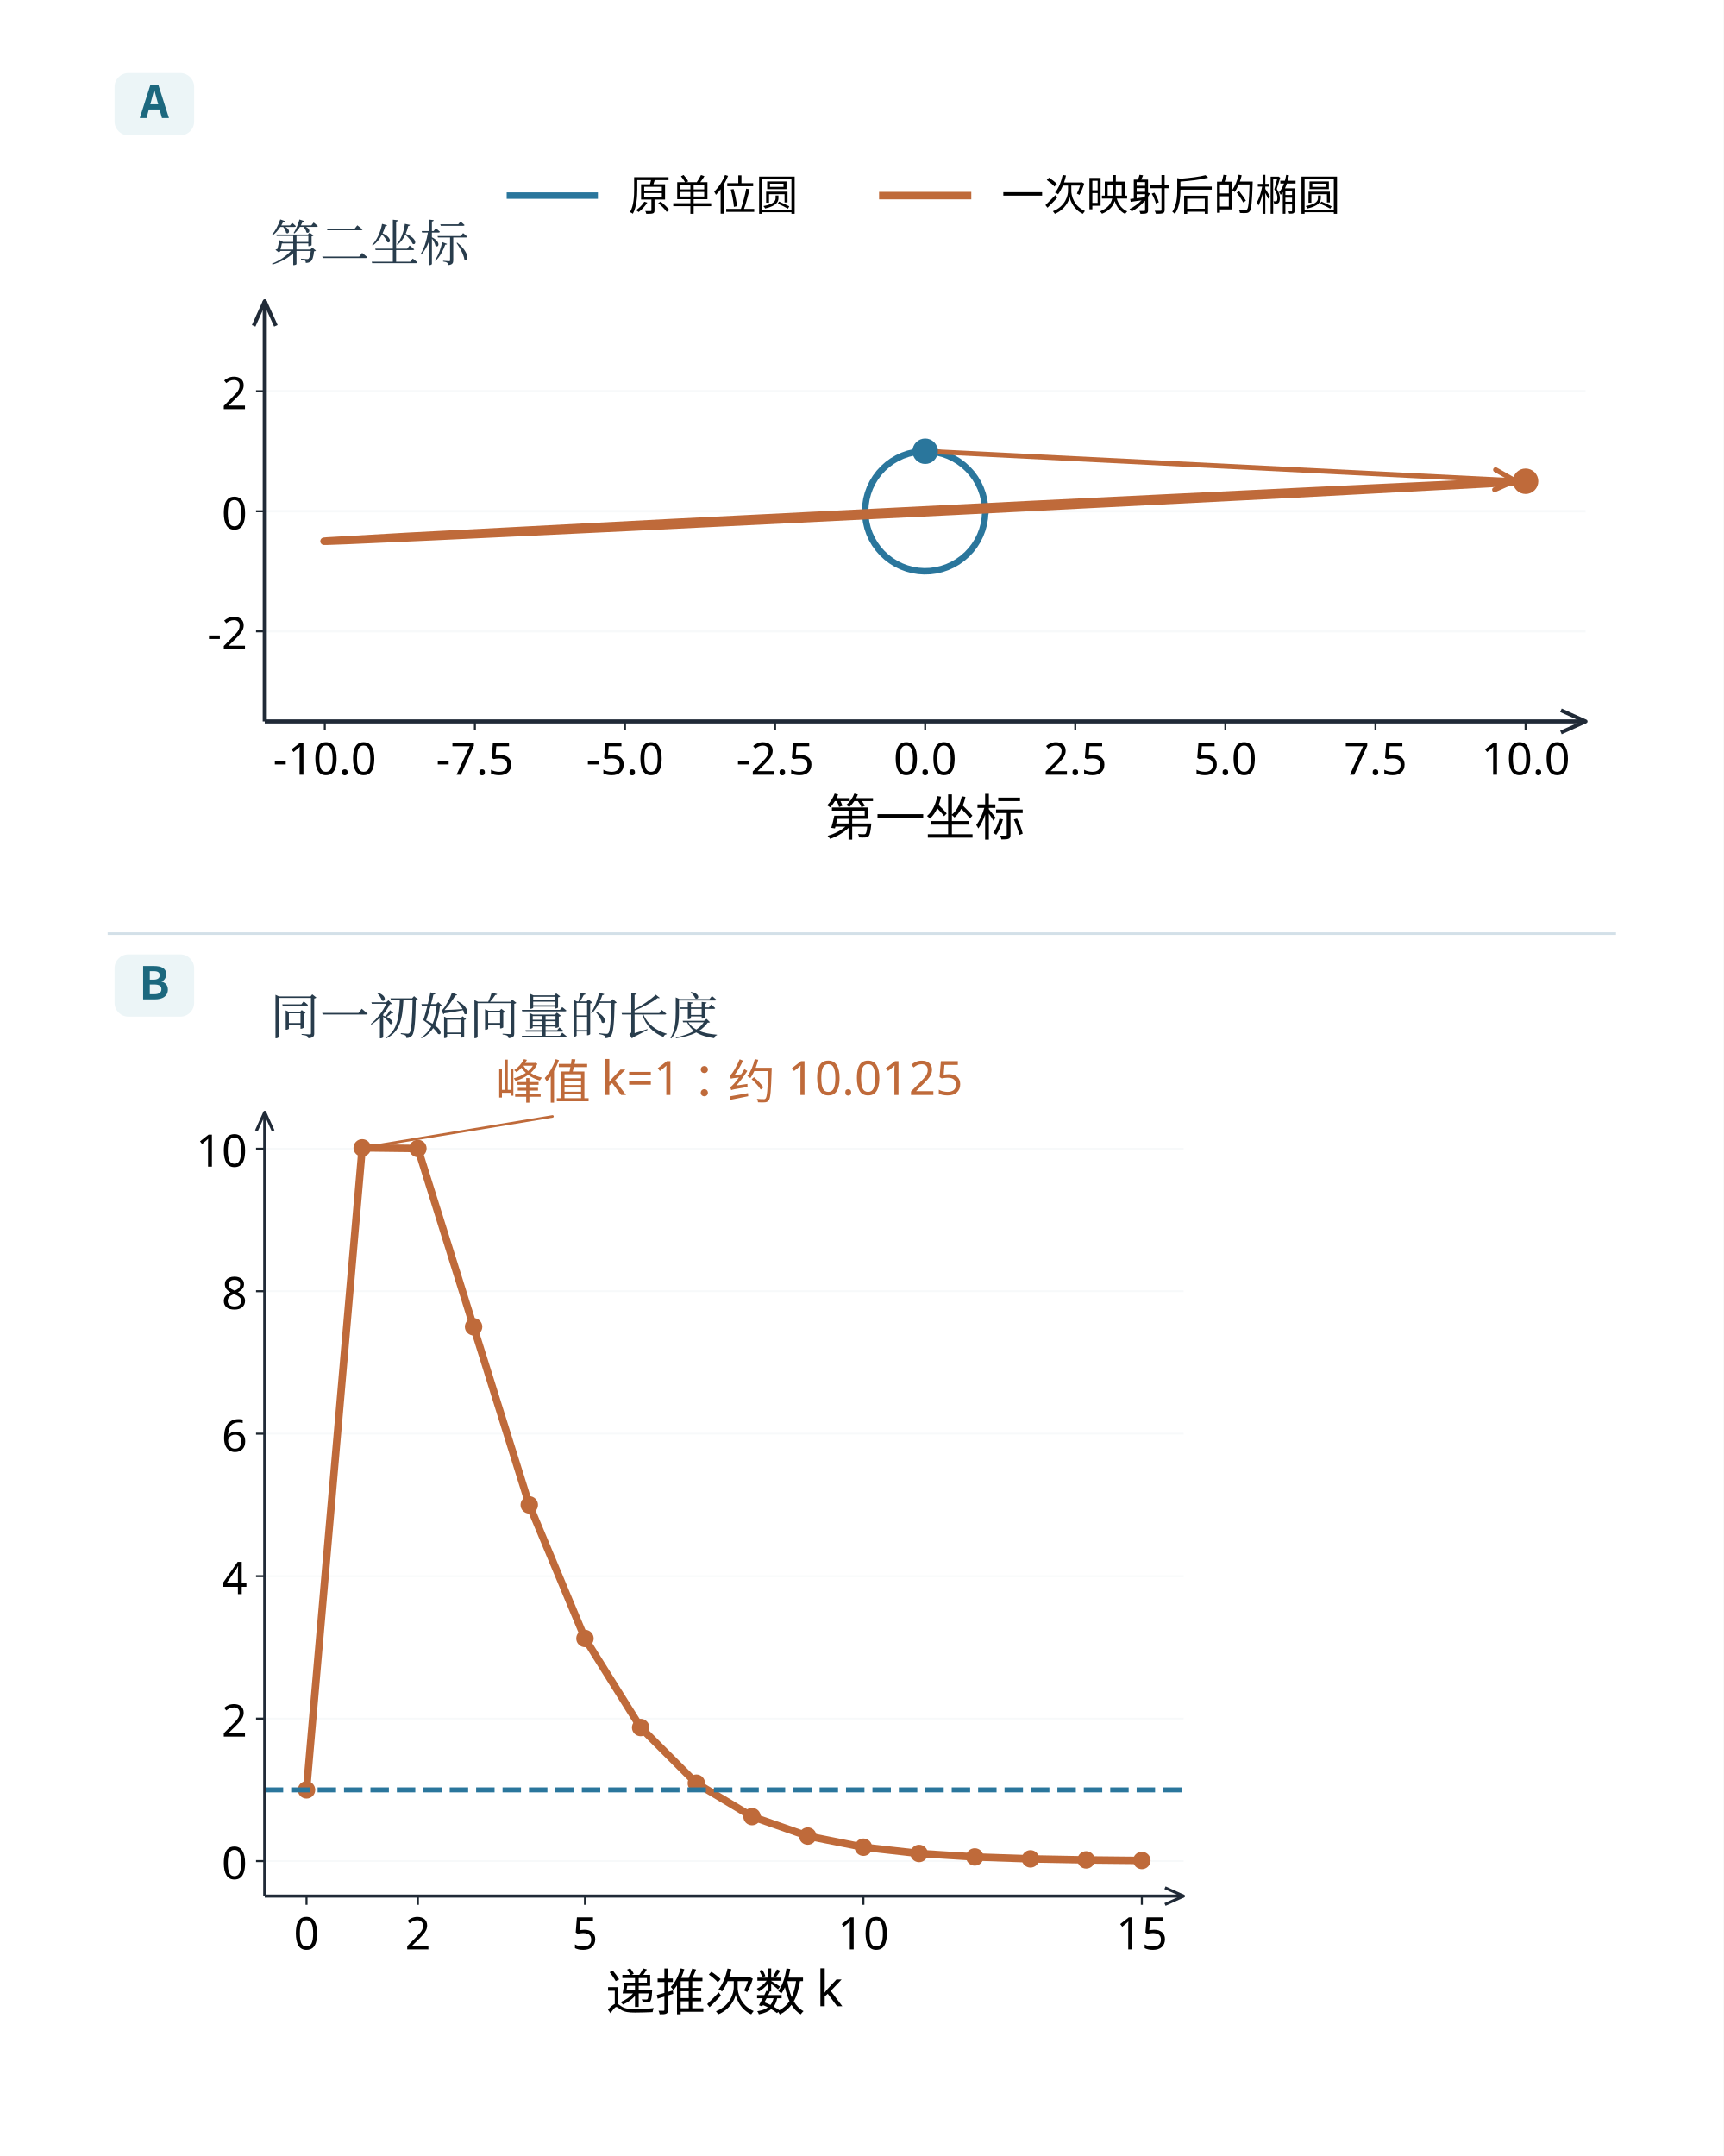
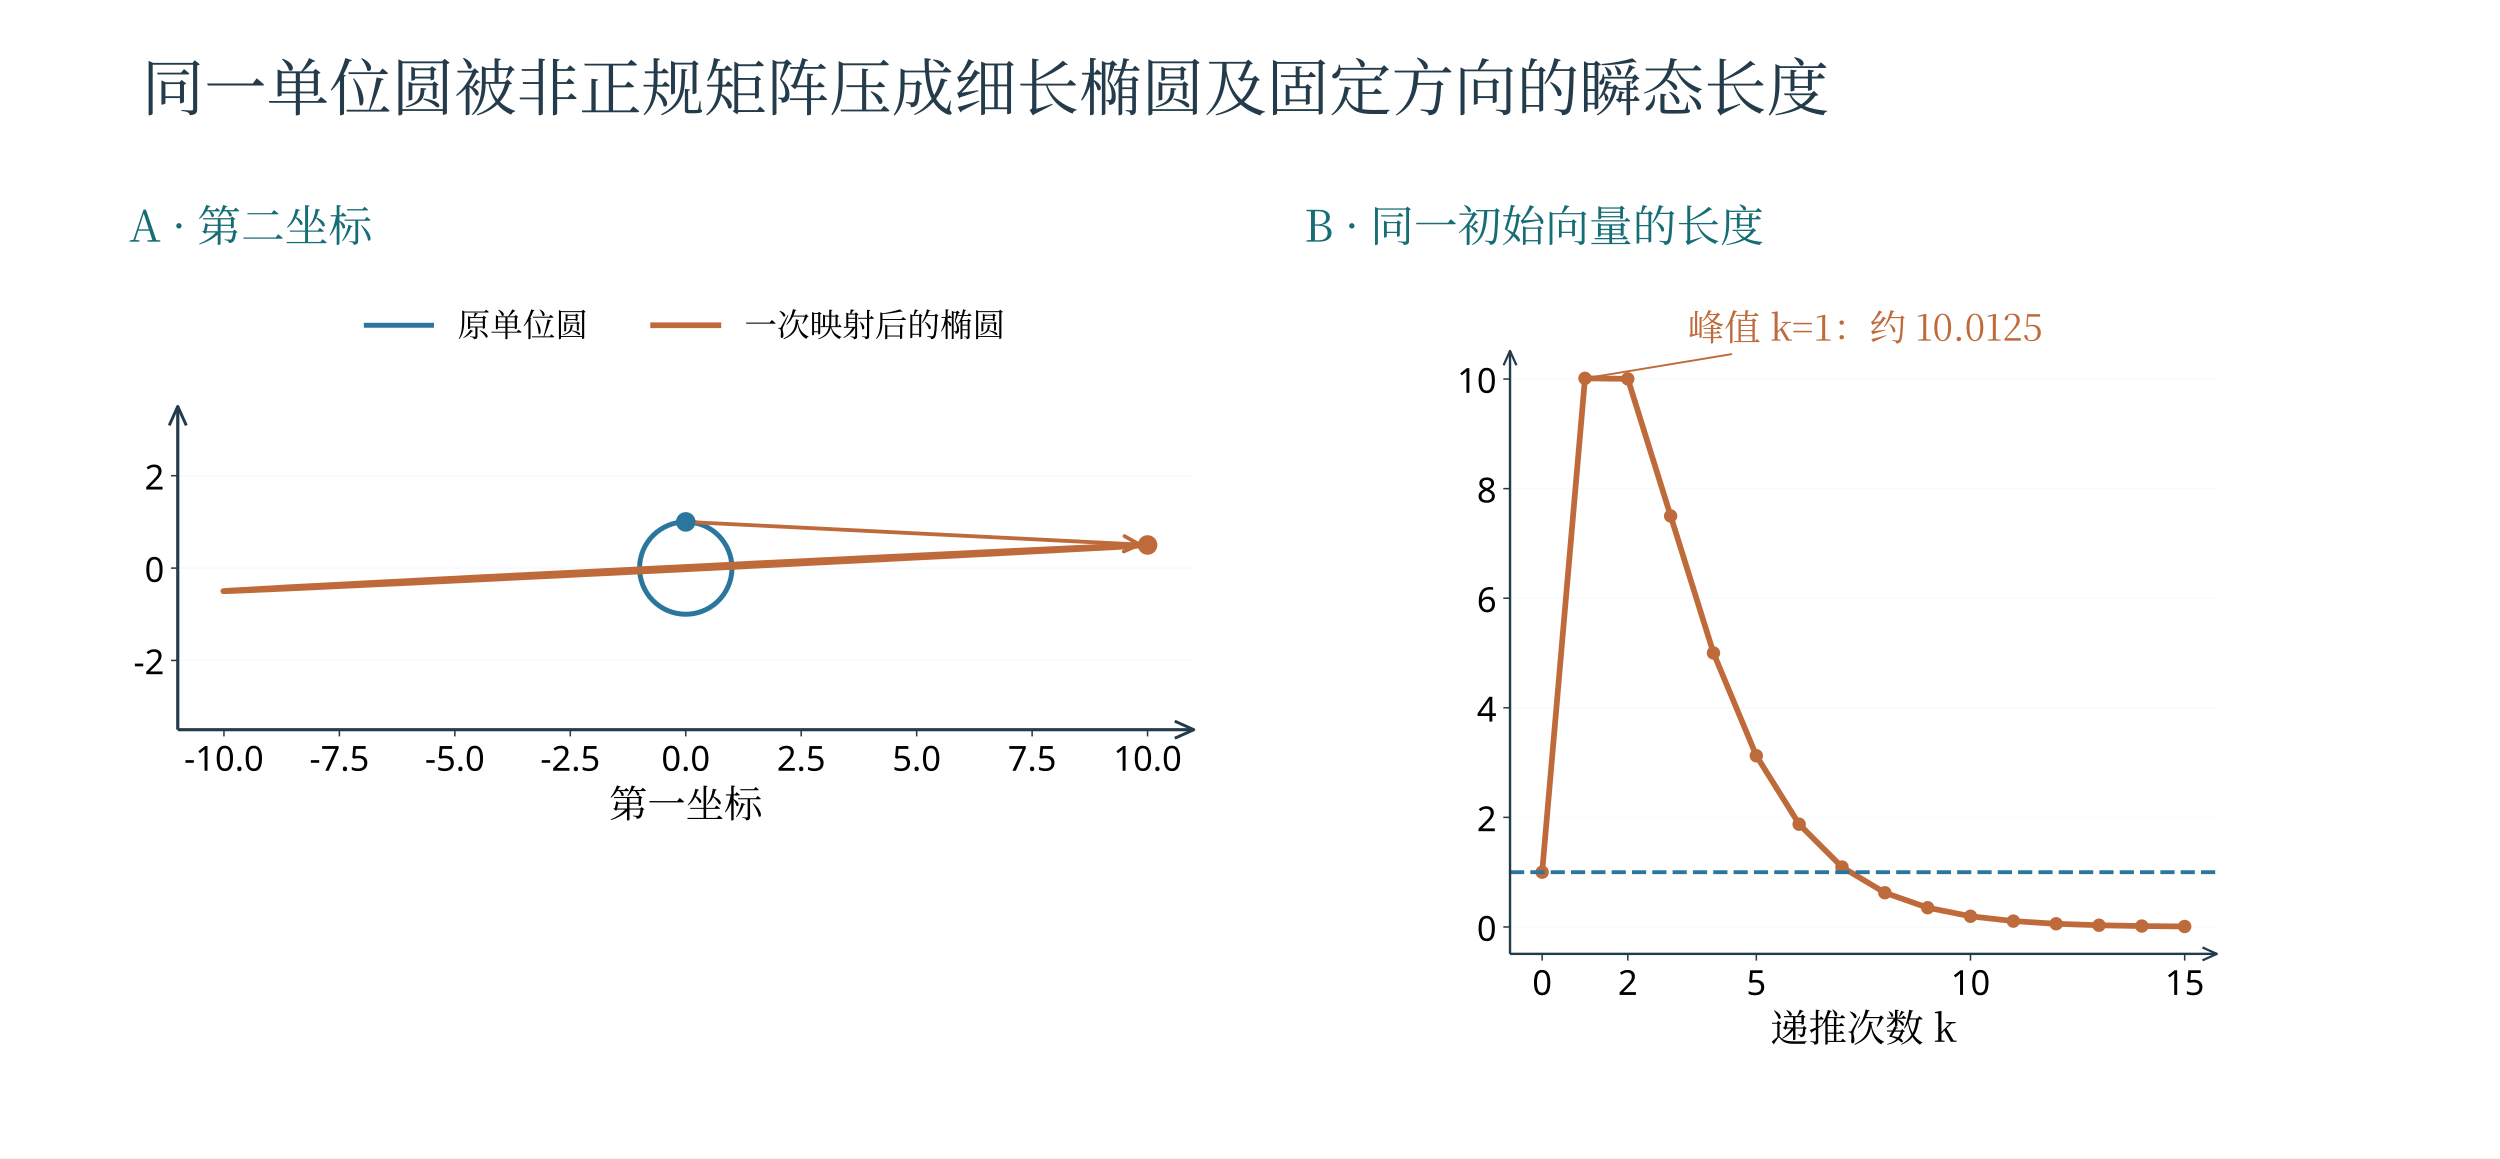
- <svg xmlns="http://www.w3.org/2000/svg" xmlns:xlink="http://www.w3.org/1999/xlink" width="996.48" height="1246.48" viewBox="-18.24 110.76 996.48 1246.48" role="img" aria-labelledby="diagram-title">
+ <svg xmlns="http://www.w3.org/2000/svg" xmlns:xlink="http://www.w3.org/1999/xlink" width="1200" role="img" aria-labelledby="plot-title" height="556" viewBox="0 0 1200 556">
  <defs>
    <style type="text/css">*{stroke-linejoin: round; stroke-linecap: butt}</style>
-     <path id="mf5e7966f49" d="M 0 0  L 0 3.5  " style="stroke: #1d262f; stroke-width: 0.8" />
-     <path id="mfcf715698b" d="M 0 0  L -3.5 0  " style="stroke: #1d262f; stroke-width: 0.8" />
+     <path id="mf5e7966f49" d="M 0 0  L 0 3.5  " style="stroke: #233b4a; stroke-width: 0.8" />
+     <path id="mfcf715698b" d="M 0 0  L -3.5 0  " style="stroke: #233b4a; stroke-width: 0.8" />
    <path id="C0_0_2368c2d848" d="M 0 4.61  C 1.223 4.61 2.395 4.124 3.26 3.26  C 4.124 2.395 4.61 1.223 4.61 -0  C 4.61 -1.223 4.124 -2.395 3.26 -3.26  C 2.395 -4.124 1.223 -4.61 0 -4.61  C -1.223 -4.61 -2.395 -4.124 -3.26 -3.26  C -4.124 -2.395 -4.61 -1.223 -4.61 0  C -4.61 1.223 -4.124 2.395 -3.26 3.26  C -2.395 4.124 -1.223 4.61 0 4.61  z " />
    <path id="macc97d616f" d="M 0 3  C 0.796 3 1.559 2.684 2.121 2.121  C 2.684 1.559 3 0.796 3 0  C 3 -0.796 2.684 -1.559 2.121 -2.121  C 1.559 -2.684 0.796 -3 0 -3  C -0.796 -3 -1.559 -2.684 -2.121 -2.121  C -2.684 -1.559 -3 -0.796 -3 0  C -3 0.796 -2.684 1.559 -2.121 2.121  C -1.559 2.684 -0.796 3 0 3  z " style="stroke: #bf6a3a" />
    <clipPath id="p0803622bed">
      <rect x="71.903" y="115.085" width="529.92" height="168.611" />
    </clipPath>
    <clipPath id="p37102f9d3f">
      <rect x="728.543" y="42.143" width="368.64" height="314.496" />
    </clipPath>
+     <linearGradient id="science-wash-teal" x2="0.12" y2="1">
+       <stop offset="0" stop-color="#ecf6f6" />
+       <stop offset="1" stop-color="#c2dcdf" />
+     </linearGradient>
+     <linearGradient id="science-wash-coral" x2="0.12" y2="1">
+       <stop offset="0" stop-color="#fbede8" />
+       <stop offset="1" stop-color="#eed1c5" />
+     </linearGradient>
+     <linearGradient id="science-wash-violet" x2="0.12" y2="1">
+       <stop offset="0" stop-color="#e8e6f2" />
+       <stop offset="1" stop-color="#d9cfe6" />
+     </linearGradient>
+     <linearGradient id="science-wash-stone" x2="0.12" y2="1">
+       <stop offset="0" stop-color="#f2f6f7" />
+       <stop offset="1" stop-color="#d5dfe6" />
+     </linearGradient>
  </defs>
-   <rect id="edition-paper" x="-18.24" y="110.76" width="996.48" height="1246.48" fill="#ffffff" />
-   <svg id="edition-view" x="0" y="129" width="960" height="1210" viewBox="0 129 960 1210" overflow="hidden">
-     <rect x="0" y="0" width="960" height="1339" fill="#ffffff" />
-     <g font-family="Microsoft YaHei, Noto Sans CJK SC, Arial, sans-serif">
-       <rect x="48" y="153" width="46" height="36" rx="8" fill="#ecf5f7" />
-       <text x="71" y="179" font-size="26" font-weight="700" fill="#1c687e" text-anchor="middle">A</text>
-     </g>
-     <g transform="translate(31.21041 119.0262) scale(1.441002)">
+   <rect width="1200" height="556" fill="#ffffff" />
+   <text x="68.000" y="53.000" font-family="SimSun, Noto Serif CJK SC, Songti SC, Microsoft YaHei, serif" font-size="30" fill="#233b4a" text-anchor="start">同一单位圆被非正规矩阵压成细长椭圆及固定方向的瞬态长度</text>
+   <g transform="translate(-0.778139 13.16591) scale(0.6386382)">
+     <g transform="matrix(1.441002 0 0 1.441002 31.21041 119.0262)">
      <g id="axes_1">
        <g id="patch_2">
          <path d="M 71.903 283.696  L 601.822 283.696  L 601.822 115.085  L 71.903 115.085  z " style="fill: #ffffff" />
        </g>
        <g id="matplotlib.axis_1">
          <g id="xtick_1">
            <g id="line2d_1">
      </g>
            <g id="line2d_2">
              <g>
-                 <use xlink:href="#mf5e7966f49" x="95.99" y="283.696" style="stroke: #1d262f; stroke-width: 0.8" />
+                 <use xlink:href="#mf5e7966f49" x="95.99" y="283.696" style="stroke: #233b4a; stroke-width: 0.8" />
              </g>
            </g>
            <g id="text_1">
              <text style="font-size: 18px; font-family: 'Microsoft YaHei'; text-anchor: middle" x="95.99" y="305.085" transform="rotate(-0 95.98977 305.0847)">-10.0</text>
            </g>
          </g>
          <g id="xtick_2">
            <g id="line2d_3">
      </g>
            <g id="line2d_4">
              <g>
-                 <use xlink:href="#mf5e7966f49" x="156.208" y="283.696" style="stroke: #1d262f; stroke-width: 0.8" />
+                 <use xlink:href="#mf5e7966f49" x="156.208" y="283.696" style="stroke: #233b4a; stroke-width: 0.8" />
              </g>
            </g>
            <g id="text_2">
              <text style="font-size: 18px; font-family: 'Microsoft YaHei'; text-anchor: middle" x="156.208" y="305.085" transform="rotate(-0 156.208 305.0847)">-7.5</text>
            </g>
          </g>
          <g id="xtick_3">
            <g id="line2d_5">
      </g>
            <g id="line2d_6">
              <g>
-                 <use xlink:href="#mf5e7966f49" x="216.426" y="283.696" style="stroke: #1d262f; stroke-width: 0.8" />
+                 <use xlink:href="#mf5e7966f49" x="216.426" y="283.696" style="stroke: #233b4a; stroke-width: 0.8" />
              </g>
            </g>
            <g id="text_3">
              <text style="font-size: 18px; font-family: 'Microsoft YaHei'; text-anchor: middle" x="216.426" y="305.085" transform="rotate(-0 216.4261 305.0847)">-5.0</text>
            </g>
          </g>
          <g id="xtick_4">
            <g id="line2d_7">
      </g>
            <g id="line2d_8">
              <g>
-                 <use xlink:href="#mf5e7966f49" x="276.644" y="283.696" style="stroke: #1d262f; stroke-width: 0.8" />
+                 <use xlink:href="#mf5e7966f49" x="276.644" y="283.696" style="stroke: #233b4a; stroke-width: 0.8" />
              </g>
            </g>
            <g id="text_4">
              <text style="font-size: 18px; font-family: 'Microsoft YaHei'; text-anchor: middle" x="276.644" y="305.085" transform="rotate(-0 276.6443 305.0847)">-2.5</text>
            </g>
          </g>
          <g id="xtick_5">
            <g id="line2d_9">
      </g>
            <g id="line2d_10">
              <g>
-                 <use xlink:href="#mf5e7966f49" x="336.863" y="283.696" style="stroke: #1d262f; stroke-width: 0.8" />
+                 <use xlink:href="#mf5e7966f49" x="336.863" y="283.696" style="stroke: #233b4a; stroke-width: 0.8" />
              </g>
            </g>
            <g id="text_5">
              <text style="font-size: 18px; font-family: 'Microsoft YaHei'; text-anchor: middle" x="336.863" y="305.085" transform="rotate(-0 336.8625 305.0847)">0.0</text>
            </g>
          </g>
          <g id="xtick_6">
            <g id="line2d_11">
      </g>
            <g id="line2d_12">
              <g>
-                 <use xlink:href="#mf5e7966f49" x="397.081" y="283.696" style="stroke: #1d262f; stroke-width: 0.8" />
+                 <use xlink:href="#mf5e7966f49" x="397.081" y="283.696" style="stroke: #233b4a; stroke-width: 0.8" />
              </g>
            </g>
            <g id="text_6">
              <text style="font-size: 18px; font-family: 'Microsoft YaHei'; text-anchor: middle" x="397.081" y="305.085" transform="rotate(-0 397.0807 305.0847)">2.5</text>
            </g>
          </g>
          <g id="xtick_7">
            <g id="line2d_13">
      </g>
            <g id="line2d_14">
              <g>
-                 <use xlink:href="#mf5e7966f49" x="457.299" y="283.696" style="stroke: #1d262f; stroke-width: 0.8" />
+                 <use xlink:href="#mf5e7966f49" x="457.299" y="283.696" style="stroke: #233b4a; stroke-width: 0.8" />
              </g>
            </g>
            <g id="text_7">
              <text style="font-size: 18px; font-family: 'Microsoft YaHei'; text-anchor: middle" x="457.299" y="305.085" transform="rotate(-0 457.2989 305.0847)">5.0</text>
            </g>
          </g>
          <g id="xtick_8">
            <g id="line2d_15">
      </g>
            <g id="line2d_16">
              <g>
-                 <use xlink:href="#mf5e7966f49" x="517.517" y="283.696" style="stroke: #1d262f; stroke-width: 0.8" />
+                 <use xlink:href="#mf5e7966f49" x="517.517" y="283.696" style="stroke: #233b4a; stroke-width: 0.8" />
              </g>
            </g>
            <g id="text_8">
              <text style="font-size: 18px; font-family: 'Microsoft YaHei'; text-anchor: middle" x="517.517" y="305.085" transform="rotate(-0 517.517 305.0847)">7.5</text>
            </g>
          </g>
          <g id="xtick_9">
            <g id="line2d_17">
      </g>
            <g id="line2d_18">
              <g>
-                 <use xlink:href="#mf5e7966f49" x="577.735" y="283.696" style="stroke: #1d262f; stroke-width: 0.8" />
+                 <use xlink:href="#mf5e7966f49" x="577.735" y="283.696" style="stroke: #233b4a; stroke-width: 0.8" />
              </g>
            </g>
            <g id="text_9">
              <text style="font-size: 18px; font-family: 'Microsoft YaHei'; text-anchor: middle" x="577.735" y="305.085" transform="rotate(-0 577.7352 305.0847)">10.0</text>
            </g>
          </g>
          <g id="text_10">
-             <text style="font-size: 20px; font-family: 'Microsoft YaHei'; text-anchor: middle" x="336.863" y="329.547" transform="rotate(-0 336.8625 329.5469)">第一坐标</text>
+             <text style="font-size: 20px; font-family: SimSun, Noto Serif CJK SC, Songti SC, Microsoft YaHei, serif; text-anchor: middle" x="336.863" y="329.547" transform="rotate(-0 336.8625 329.5469)">第一坐标</text>
          </g>
        </g>
        <g id="matplotlib.axis_2">
          <g id="ytick_1">
            <g id="line2d_19">
-               <line x1="71.903" y1="247.565" x2="601.822" y2="247.565" stroke="#d6e2e5" stroke-width="0.941" stroke-opacity="0.18" clip-path="url(#p0803622bed)" />
+               <line x1="71.903" y1="247.565" x2="601.822" y2="247.565" stroke="#dbe8eb" stroke-width="0.941" stroke-opacity="0.18" clip-path="url(#p0803622bed)" />
            </g>
            <g id="line2d_20">
              <g>
-                 <use xlink:href="#mfcf715698b" x="71.903" y="247.565" style="stroke: #1d262f; stroke-width: 0.8" />
+                 <use xlink:href="#mfcf715698b" x="71.903" y="247.565" style="stroke: #233b4a; stroke-width: 0.8" />
              </g>
            </g>
            <g id="text_11">
              <text style="font-size: 18px; font-family: 'Microsoft YaHei'; text-anchor: end" x="64.903" y="254.759" transform="rotate(-0 64.9025 254.7594)">-2</text>
            </g>
          </g>
          <g id="ytick_2">
            <g id="line2d_21">
-               <line x1="71.903" y1="199.391" x2="601.822" y2="199.391" stroke="#d6e2e5" stroke-width="0.941" stroke-opacity="0.18" clip-path="url(#p0803622bed)" />
+               <line x1="71.903" y1="199.391" x2="601.822" y2="199.391" stroke="#dbe8eb" stroke-width="0.941" stroke-opacity="0.18" clip-path="url(#p0803622bed)" />
            </g>
            <g id="line2d_22">
              <g>
-                 <use xlink:href="#mfcf715698b" x="71.903" y="199.391" style="stroke: #1d262f; stroke-width: 0.8" />
+                 <use xlink:href="#mfcf715698b" x="71.903" y="199.391" style="stroke: #233b4a; stroke-width: 0.8" />
              </g>
            </g>
            <g id="text_12">
              <text style="font-size: 18px; font-family: 'Microsoft YaHei'; text-anchor: end" x="64.903" y="206.585" transform="rotate(-0 64.9025 206.5849)">0</text>
            </g>
          </g>
          <g id="ytick_3">
            <g id="line2d_23">
-               <line x1="71.903" y1="151.216" x2="601.822" y2="151.216" stroke="#d6e2e5" stroke-width="0.941" stroke-opacity="0.18" clip-path="url(#p0803622bed)" />
+               <line x1="71.903" y1="151.216" x2="601.822" y2="151.216" stroke="#dbe8eb" stroke-width="0.941" stroke-opacity="0.18" clip-path="url(#p0803622bed)" />
            </g>
            <g id="line2d_24">
              <g>
-                 <use xlink:href="#mfcf715698b" x="71.903" y="151.216" style="stroke: #1d262f; stroke-width: 0.8" />
+                 <use xlink:href="#mfcf715698b" x="71.903" y="151.216" style="stroke: #233b4a; stroke-width: 0.8" />
              </g>
            </g>
            <g id="text_13">
              <text style="font-size: 18px; font-family: 'Microsoft YaHei'; text-anchor: end" x="64.903" y="158.41" transform="rotate(-0 64.9025 158.4103)">2</text>
            </g>
          </g>
        </g>
        <g id="line2d_25">
          <path d="M 360.95 199.391  L 360.835 197.037  L 360.49 194.707  L 359.919 192.421  L 359.128 190.202  L 358.124 188.071  L 356.917 186.048  L 355.517 184.152  L 353.939 182.403  L 352.198 180.816  L 350.31 179.407  L 348.294 178.188  L 346.168 177.173  L 343.953 176.37  L 341.67 175.788  L 339.341 175.431  L 336.989 175.304  L 334.635 175.406  L 332.303 175.739  L 330.014 176.297  L 327.791 177.077  L 325.654 178.07  L 323.625 179.267  L 321.722 180.656  L 319.965 182.225  L 318.369 183.958  L 316.949 185.838  L 315.721 187.848  L 314.694 189.969  L 313.88 192.18  L 313.285 194.459  L 312.916 196.786  L 312.777 199.138  L 312.867 201.492  L 313.187 203.826  L 313.734 206.118  L 314.502 208.345  L 315.483 210.487  L 316.67 212.522  L 318.049 214.432  L 319.608 216.198  L 321.333 217.803  L 323.206 219.232  L 325.21 220.472  L 327.325 221.509  L 329.531 222.335  L 331.808 222.941  L 334.133 223.323  L 336.484 223.475  L 338.838 223.397  L 341.174 223.089  L 343.469 222.554  L 345.7 221.798  L 347.847 220.828  L 349.888 219.652  L 351.805 218.283  L 353.579 216.732  L 355.194 215.016  L 356.632 213.151  L 357.882 211.154  L 358.931 209.044  L 359.768 206.842  L 360.387 204.569  L 360.78 202.246  L 360.944 199.896  L 360.95 199.391  L 360.95 199.391  " clip-path="url(#p0803622bed)" style="fill: none; stroke: #2a769c; stroke-width: 2.6; stroke-linecap: square" />
        </g>
        <g id="line2d_26">
          <path d="M 348.906 199.391  L 485.68 192.441  L 562.521 188.348  L 578.035 187.36  L 577.714 187.347  L 573.628 187.467  L 553.279 188.331  L 493.767 191.108  L 377.712 196.76  L 233.082 204.024  L 129.866 209.406  L 96.859 211.302  L 95.689 211.419  L 96.668 211.424  L 105.005 211.12  L 137.861 209.656  L 219.302 205.779  L 348.906 199.391  L 348.906 199.391  " clip-path="url(#p0803622bed)" style="fill: none; stroke: #bf6a3a; stroke-width: 3; stroke-linecap: square" />
        </g>
        <g id="patch_3">
-           <line x1="71.903" y1="283.696" x2="71.903" y2="115.085" stroke="#202a37" stroke-width="1.65" />
-           <polyline points="67.448,124.985 71.903,115.085 76.358,124.985" fill="none" stroke="#202a37" stroke-width="1.551" stroke-linejoin="round" stroke-linecap="round" />
+           <line x1="71.903" y1="283.696" x2="71.903" y2="115.085" stroke="#233b4a" stroke-width="1.65" />
+           <polyline points="67.448,124.985 71.903,115.085 76.358,124.985" fill="none" stroke="#233b4a" stroke-width="1.551" stroke-linejoin="round" stroke-linecap="round" />
        </g>
        <g id="patch_4">
-           <line x1="71.903" y1="283.696" x2="601.822" y2="283.696" stroke="#202a37" stroke-width="1.65" />
-           <polyline points="591.923,279.241 601.822,283.696 591.923,288.151" fill="none" stroke="#202a37" stroke-width="1.551" stroke-linejoin="round" stroke-linecap="round" />
+           <line x1="71.903" y1="283.696" x2="601.822" y2="283.696" stroke="#233b4a" stroke-width="1.65" />
+           <polyline points="591.923,279.241 601.822,283.696 591.923,288.151" fill="none" stroke="#233b4a" stroke-width="1.551" stroke-linejoin="round" stroke-linecap="round" />
        </g>
        <g id="patch_5">
          <path d="M 338.858 175.403  Q 457.296 181.325 573.501 187.135  " style="fill: none; stroke: #bf6a3a; stroke-width: 2; stroke-linecap: round" />
          <path d="M 565.711 182.741  L 573.501 187.135  L 565.311 190.731  " style="fill: none; stroke: #bf6a3a; stroke-width: 2; stroke-linecap: round" />
        </g>
        <g id="PathCollection_1">
          <g clip-path="url(#p0803622bed)">
            <use xlink:href="#C0_0_2368c2d848" x="336.863" y="175.303" style="fill: #2a769c; stroke: #2a769c" />
          </g>
          <g clip-path="url(#p0803622bed)">
            <use xlink:href="#C0_0_2368c2d848" x="577.735" y="187.347" style="fill: #bf6a3a; stroke: #bf6a3a" />
          </g>
        </g>
        <g id="legend_1">
          <g id="line2d_27">
            <path d="M 170.262 72.748  L 187.262 72.748  L 204.262 72.748  " style="fill: none; stroke: #2a769c; stroke-width: 2.6; stroke-linecap: square" />
          </g>
          <g id="text_15">
-             <text style="font-size: 17px; font-family: 'Microsoft YaHei'; text-anchor: start" x="217.863" y="78.698" transform="rotate(-0 217.8625 78.69788)">原单位圆</text>
+             <text style="font-size: 17px; font-family: SimSun, Noto Serif CJK SC, Songti SC, Microsoft YaHei, serif; text-anchor: start" x="217.863" y="78.698" transform="rotate(-0 217.8625 78.69788)">原单位圆</text>
          </g>
          <g id="line2d_28">
            <path d="M 319.863 72.748  L 336.863 72.748  L 353.863 72.748  " style="fill: none; stroke: #bf6a3a; stroke-width: 3; stroke-linecap: square" />
          </g>
          <g id="text_16">
-             <text style="font-size: 17px; font-family: 'Microsoft YaHei'; text-anchor: start" x="367.462" y="78.698" transform="rotate(-0 367.4625 78.69788)">一次映射后的椭圆</text>
+             <text style="font-size: 17px; font-family: SimSun, Noto Serif CJK SC, Songti SC, Microsoft YaHei, serif; text-anchor: start" x="367.462" y="78.698" transform="rotate(-0 367.4625 78.69788)">一次映射后的椭圆</text>
          </g>
        </g>
      </g>
    </g>
-     <path d="M44 650.530 H916" stroke="#d3e0e8" stroke-width="1.5" />
-     <g font-family="Microsoft YaHei, Noto Sans CJK SC, Arial, sans-serif">
-       <rect x="48" y="662.53" width="46" height="36" rx="8" fill="#ecf5f7" />
-       <text x="71" y="688.53" font-size="26" font-weight="700" fill="#1c687e" text-anchor="middle">B</text>
-     </g>
-     <g transform="translate(-915.0092 693.0536) scale(1.441002)">
+   </g>
+   <text x="62.000" y="116.000" font-family="SimSun, Noto Serif CJK SC, Songti SC, Microsoft YaHei, serif" font-size="21" fill="#166d75" text-anchor="start">A · 第二坐标</text>
+   <g transform="translate(638.7089 -312.9483) scale(0.6386382)">
+     <g transform="matrix(1.441002 0 0 1.441002 -915.0092 693.0536)">
      <g id="axes_2">
        <g id="patch_6">
          <path d="M 728.543 356.639  L 1097.182 356.639  L 1097.182 42.143  L 728.543 42.143  z " style="fill: #ffffff" />
        </g>
        <g id="matplotlib.axis_3">
          <g id="xtick_10">
            <g id="line2d_29">
      </g>
            <g id="line2d_30">
              <g>
-                 <use xlink:href="#mf5e7966f49" x="745.299" y="356.639" style="stroke: #1d262f; stroke-width: 0.8" />
+                 <use xlink:href="#mf5e7966f49" x="745.299" y="356.639" style="stroke: #233b4a; stroke-width: 0.8" />
              </g>
            </g>
            <g id="text_17">
              <text style="font-size: 18px; font-family: 'Microsoft YaHei'; text-anchor: middle" x="745.299" y="378.027" transform="rotate(-0 745.2989 378.0273)">0</text>
            </g>
          </g>
          <g id="xtick_11">
            <g id="line2d_31">
      </g>
            <g id="line2d_32">
              <g>
-                 <use xlink:href="#mf5e7966f49" x="789.982" y="356.639" style="stroke: #1d262f; stroke-width: 0.8" />
+                 <use xlink:href="#mf5e7966f49" x="789.982" y="356.639" style="stroke: #233b4a; stroke-width: 0.8" />
              </g>
            </g>
            <g id="text_18">
              <text style="font-size: 18px; font-family: 'Microsoft YaHei'; text-anchor: middle" x="789.982" y="378.027" transform="rotate(-0 789.9825 378.0273)">2</text>
            </g>
          </g>
          <g id="xtick_12">
            <g id="line2d_33">
      </g>
            <g id="line2d_34">
              <g>
-                 <use xlink:href="#mf5e7966f49" x="857.008" y="356.639" style="stroke: #1d262f; stroke-width: 0.8" />
+                 <use xlink:href="#mf5e7966f49" x="857.008" y="356.639" style="stroke: #233b4a; stroke-width: 0.8" />
              </g>
            </g>
            <g id="text_19">
              <text style="font-size: 18px; font-family: 'Microsoft YaHei'; text-anchor: middle" x="857.008" y="378.027" transform="rotate(-0 857.008 378.0273)">5</text>
            </g>
          </g>
          <g id="xtick_13">
            <g id="line2d_35">
      </g>
            <g id="line2d_36">
              <g>
-                 <use xlink:href="#mf5e7966f49" x="968.717" y="356.639" style="stroke: #1d262f; stroke-width: 0.8" />
+                 <use xlink:href="#mf5e7966f49" x="968.717" y="356.639" style="stroke: #233b4a; stroke-width: 0.8" />
              </g>
            </g>
            <g id="text_20">
              <text style="font-size: 18px; font-family: 'Microsoft YaHei'; text-anchor: middle" x="968.717" y="378.027" transform="rotate(-0 968.717 378.0273)">10</text>
            </g>
          </g>
          <g id="xtick_14">
            <g id="line2d_37">
      </g>
            <g id="line2d_38">
              <g>
-                 <use xlink:href="#mf5e7966f49" x="1080.426" y="356.639" style="stroke: #1d262f; stroke-width: 0.8" />
+                 <use xlink:href="#mf5e7966f49" x="1080.426" y="356.639" style="stroke: #233b4a; stroke-width: 0.8" />
              </g>
            </g>
            <g id="text_21">
              <text style="font-size: 18px; font-family: 'Microsoft YaHei'; text-anchor: middle" x="1080.426" y="378.027" transform="rotate(-0 1080.426 378.0273)">15</text>
            </g>
          </g>
          <g id="text_22">
-             <text style="font-size: 20px; font-family: 'Microsoft YaHei'; text-anchor: middle" x="912.862" y="402.489" transform="rotate(-0 912.8625 402.4895)">递推次数 k</text>
+             <text style="font-size: 20px; font-family: SimSun, Noto Serif CJK SC, Songti SC, Microsoft YaHei, serif; text-anchor: middle" x="912.862" y="402.489" transform="rotate(-0 912.8625 402.4895)">递推次数 k</text>
          </g>
        </g>
        <g id="matplotlib.axis_4">
          <g id="ytick_4">
            <g id="line2d_39">
-               <line x1="728.543" y1="342.605" x2="1097.182" y2="342.605" stroke="#d6e2e5" stroke-width="0.71" stroke-opacity="0.18" clip-path="url(#p37102f9d3f)" />
+               <line x1="728.543" y1="342.605" x2="1097.182" y2="342.605" stroke="#dbe8eb" stroke-width="0.71" stroke-opacity="0.18" clip-path="url(#p37102f9d3f)" />
            </g>
            <g id="line2d_40">
              <g>
-                 <use xlink:href="#mfcf715698b" x="728.543" y="342.605" style="stroke: #1d262f; stroke-width: 0.8" />
+                 <use xlink:href="#mfcf715698b" x="728.543" y="342.605" style="stroke: #233b4a; stroke-width: 0.8" />
              </g>
            </g>
            <g id="text_23">
              <text style="font-size: 18px; font-family: 'Microsoft YaHei'; text-anchor: end" x="721.543" y="349.799" transform="rotate(-0 721.5425 349.7993)">0</text>
            </g>
          </g>
          <g id="ytick_5">
            <g id="line2d_41">
-               <line x1="728.543" y1="285.443" x2="1097.182" y2="285.443" stroke="#d6e2e5" stroke-width="0.71" stroke-opacity="0.18" clip-path="url(#p37102f9d3f)" />
+               <line x1="728.543" y1="285.443" x2="1097.182" y2="285.443" stroke="#dbe8eb" stroke-width="0.71" stroke-opacity="0.18" clip-path="url(#p37102f9d3f)" />
            </g>
            <g id="line2d_42">
              <g>
-                 <use xlink:href="#mfcf715698b" x="728.543" y="285.443" style="stroke: #1d262f; stroke-width: 0.8" />
+                 <use xlink:href="#mfcf715698b" x="728.543" y="285.443" style="stroke: #233b4a; stroke-width: 0.8" />
              </g>
            </g>
            <g id="text_24">
              <text style="font-size: 18px; font-family: 'Microsoft YaHei'; text-anchor: end" x="721.543" y="292.637" transform="rotate(-0 721.5425 292.6373)">2</text>
            </g>
          </g>
          <g id="ytick_6">
            <g id="line2d_43">
-               <line x1="728.543" y1="228.281" x2="1097.182" y2="228.281" stroke="#d6e2e5" stroke-width="0.71" stroke-opacity="0.18" clip-path="url(#p37102f9d3f)" />
+               <line x1="728.543" y1="228.281" x2="1097.182" y2="228.281" stroke="#dbe8eb" stroke-width="0.71" stroke-opacity="0.18" clip-path="url(#p37102f9d3f)" />
            </g>
            <g id="line2d_44">
              <g>
-                 <use xlink:href="#mfcf715698b" x="728.543" y="228.281" style="stroke: #1d262f; stroke-width: 0.8" />
+                 <use xlink:href="#mfcf715698b" x="728.543" y="228.281" style="stroke: #233b4a; stroke-width: 0.8" />
              </g>
            </g>
            <g id="text_25">
              <text style="font-size: 18px; font-family: 'Microsoft YaHei'; text-anchor: end" x="721.543" y="235.475" transform="rotate(-0 721.5425 235.4753)">4</text>
            </g>
          </g>
          <g id="ytick_7">
            <g id="line2d_45">
-               <line x1="728.543" y1="171.119" x2="1097.182" y2="171.119" stroke="#d6e2e5" stroke-width="0.71" stroke-opacity="0.18" clip-path="url(#p37102f9d3f)" />
+               <line x1="728.543" y1="171.119" x2="1097.182" y2="171.119" stroke="#dbe8eb" stroke-width="0.71" stroke-opacity="0.18" clip-path="url(#p37102f9d3f)" />
            </g>
            <g id="line2d_46">
              <g>
-                 <use xlink:href="#mfcf715698b" x="728.543" y="171.119" style="stroke: #1d262f; stroke-width: 0.8" />
+                 <use xlink:href="#mfcf715698b" x="728.543" y="171.119" style="stroke: #233b4a; stroke-width: 0.8" />
              </g>
            </g>
            <g id="text_26">
              <text style="font-size: 18px; font-family: 'Microsoft YaHei'; text-anchor: end" x="721.543" y="178.313" transform="rotate(-0 721.5425 178.3132)">6</text>
            </g>
          </g>
          <g id="ytick_8">
            <g id="line2d_47">
-               <line x1="728.543" y1="113.957" x2="1097.182" y2="113.957" stroke="#d6e2e5" stroke-width="0.71" stroke-opacity="0.18" clip-path="url(#p37102f9d3f)" />
+               <line x1="728.543" y1="113.957" x2="1097.182" y2="113.957" stroke="#dbe8eb" stroke-width="0.71" stroke-opacity="0.18" clip-path="url(#p37102f9d3f)" />
            </g>
            <g id="line2d_48">
              <g>
-                 <use xlink:href="#mfcf715698b" x="728.543" y="113.957" style="stroke: #1d262f; stroke-width: 0.8" />
+                 <use xlink:href="#mfcf715698b" x="728.543" y="113.957" style="stroke: #233b4a; stroke-width: 0.8" />
              </g>
            </g>
            <g id="text_27">
              <text style="font-size: 18px; font-family: 'Microsoft YaHei'; text-anchor: end" x="721.543" y="121.151" transform="rotate(-0 721.5425 121.1512)">8</text>
            </g>
          </g>
          <g id="ytick_9">
            <g id="line2d_49">
-               <line x1="728.543" y1="56.795" x2="1097.182" y2="56.795" stroke="#d6e2e5" stroke-width="0.71" stroke-opacity="0.18" clip-path="url(#p37102f9d3f)" />
+               <line x1="728.543" y1="56.795" x2="1097.182" y2="56.795" stroke="#dbe8eb" stroke-width="0.71" stroke-opacity="0.18" clip-path="url(#p37102f9d3f)" />
            </g>
            <g id="line2d_50">
              <g>
-                 <use xlink:href="#mfcf715698b" x="728.543" y="56.795" style="stroke: #1d262f; stroke-width: 0.8" />
+                 <use xlink:href="#mfcf715698b" x="728.543" y="56.795" style="stroke: #233b4a; stroke-width: 0.8" />
              </g>
            </g>
            <g id="text_28">
              <text style="font-size: 18px; font-family: 'Microsoft YaHei'; text-anchor: end" x="721.543" y="63.989" transform="rotate(-0 721.5425 63.98921)">10</text>
            </g>
          </g>
        </g>
        <g id="line2d_51">
          <path d="M 745.299 314.024  L 767.641 56.438  L 789.982 56.706  L 812.324 128.218  L 834.666 199.689  L 857.008 253.285  L 879.35 289.014  L 901.692 311.344  L 924.033 324.741  L 946.375 332.557  L 968.717 337.023  L 991.059 339.535  L 1013.401 340.93  L 1035.743 341.698  L 1058.084 342.116  L 1080.426 342.343  " clip-path="url(#p37102f9d3f)" style="fill: none; stroke: #bf6a3a; stroke-width: 3; stroke-linecap: square" />
          <g clip-path="url(#p37102f9d3f)">
            <use xlink:href="#macc97d616f" x="745.299" y="314.024" style="fill: #bf6a3a; stroke: #bf6a3a" />
            <use xlink:href="#macc97d616f" x="767.641" y="56.438" style="fill: #bf6a3a; stroke: #bf6a3a" />
            <use xlink:href="#macc97d616f" x="789.982" y="56.706" style="fill: #bf6a3a; stroke: #bf6a3a" />
            <use xlink:href="#macc97d616f" x="812.324" y="128.218" style="fill: #bf6a3a; stroke: #bf6a3a" />
            <use xlink:href="#macc97d616f" x="834.666" y="199.689" style="fill: #bf6a3a; stroke: #bf6a3a" />
            <use xlink:href="#macc97d616f" x="857.008" y="253.285" style="fill: #bf6a3a; stroke: #bf6a3a" />
            <use xlink:href="#macc97d616f" x="879.35" y="289.014" style="fill: #bf6a3a; stroke: #bf6a3a" />
            <use xlink:href="#macc97d616f" x="901.692" y="311.344" style="fill: #bf6a3a; stroke: #bf6a3a" />
            <use xlink:href="#macc97d616f" x="924.033" y="324.741" style="fill: #bf6a3a; stroke: #bf6a3a" />
            <use xlink:href="#macc97d616f" x="946.375" y="332.557" style="fill: #bf6a3a; stroke: #bf6a3a" />
            <use xlink:href="#macc97d616f" x="968.717" y="337.023" style="fill: #bf6a3a; stroke: #bf6a3a" />
            <use xlink:href="#macc97d616f" x="991.059" y="339.535" style="fill: #bf6a3a; stroke: #bf6a3a" />
            <use xlink:href="#macc97d616f" x="1013.401" y="340.93" style="fill: #bf6a3a; stroke: #bf6a3a" />
            <use xlink:href="#macc97d616f" x="1035.743" y="341.698" style="fill: #bf6a3a; stroke: #bf6a3a" />
            <use xlink:href="#macc97d616f" x="1058.084" y="342.116" style="fill: #bf6a3a; stroke: #bf6a3a" />
            <use xlink:href="#macc97d616f" x="1080.426" y="342.343" style="fill: #bf6a3a; stroke: #bf6a3a" />
          </g>
        </g>
        <g id="line2d_52">
          <path d="M 728.543 314.024  L 1097.182 314.024  " clip-path="url(#p37102f9d3f)" style="fill: none; stroke-dasharray: 7.4,3.2; stroke-dashoffset: 0; stroke: #2a769c; stroke-width: 2" />
        </g>
        <g id="patch_7">
-           <line x1="728.543" y1="356.639" x2="728.543" y2="42.143" stroke="#202a37" stroke-width="1.245" />
-           <polyline points="725.18,49.615 728.543,42.143 731.905,49.615" fill="none" stroke="#202a37" stroke-width="1.171" stroke-linejoin="round" stroke-linecap="round" />
+           <line x1="728.543" y1="356.639" x2="728.543" y2="42.143" stroke="#233b4a" stroke-width="1.245" />
+           <polyline points="725.18,49.615 728.543,42.143 731.905,49.615" fill="none" stroke="#233b4a" stroke-width="1.171" stroke-linejoin="round" stroke-linecap="round" />
        </g>
        <g id="patch_8">
-           <line x1="728.543" y1="356.639" x2="1097.182" y2="356.639" stroke="#202a37" stroke-width="1.245" />
-           <polyline points="1089.71,353.276 1097.182,356.639 1089.71,360.001" fill="none" stroke="#202a37" stroke-width="1.171" stroke-linejoin="round" stroke-linecap="round" />
+           <line x1="728.543" y1="356.639" x2="1097.182" y2="356.639" stroke="#233b4a" stroke-width="1.245" />
+           <polyline points="1089.71,353.276 1097.182,356.639 1089.71,360.001" fill="none" stroke="#233b4a" stroke-width="1.171" stroke-linejoin="round" stroke-linecap="round" />
        </g>
        <g id="patch_9">
          <path d="M 843.979 43.837  Q 806.795 49.975 769.612 56.112  " style="fill: none; stroke: #bf6a3a; stroke-linecap: round" />
        </g>
        <g id="text_30">
-           <text style="font-size: 19px; font-family: 'Microsoft YaHei'; text-anchor: start; fill: #bf6a3a" x="821.261" y="36.788" transform="rotate(-0 821.261 36.78813)">峰值 k=1：约 10.0125</text>
+           <text style="font-size: 19px; font-family: SimSun, Noto Serif CJK SC, Songti SC, Microsoft YaHei, serif; text-anchor: start; fill: #bf6a3a" x="821.261" y="36.788" transform="rotate(-0 821.261 36.78813)">峰值 k=1：约 10.0125</text>
        </g>
      </g>
    </g>
-     <text x="137.822" y="261.864" font-family="SimSun, Noto Serif CJK SC, STSong, Microsoft YaHei, serif" font-size="28.82" fill="#283c4c" text-anchor="start" aria-label="第二坐标" id="text_14" data-axis-label="matplotlib.axis_2">第二坐标</text>
-     <text x="137.822" y="708.781" font-family="SimSun, Noto Serif CJK SC, STSong, Microsoft YaHei, serif" font-size="28.82" fill="#283c4c" text-anchor="start" aria-label="同一初始向量的长度" id="text_29" data-axis-label="matplotlib.axis_4">同一初始向量的长度</text>
-   </svg>
+   </g>
+   <text x="626.000" y="116.000" font-family="SimSun, Noto Serif CJK SC, Songti SC, Microsoft YaHei, serif" font-size="21" fill="#166d75" text-anchor="start">B · 同一初始向量的长度</text>
</svg>
